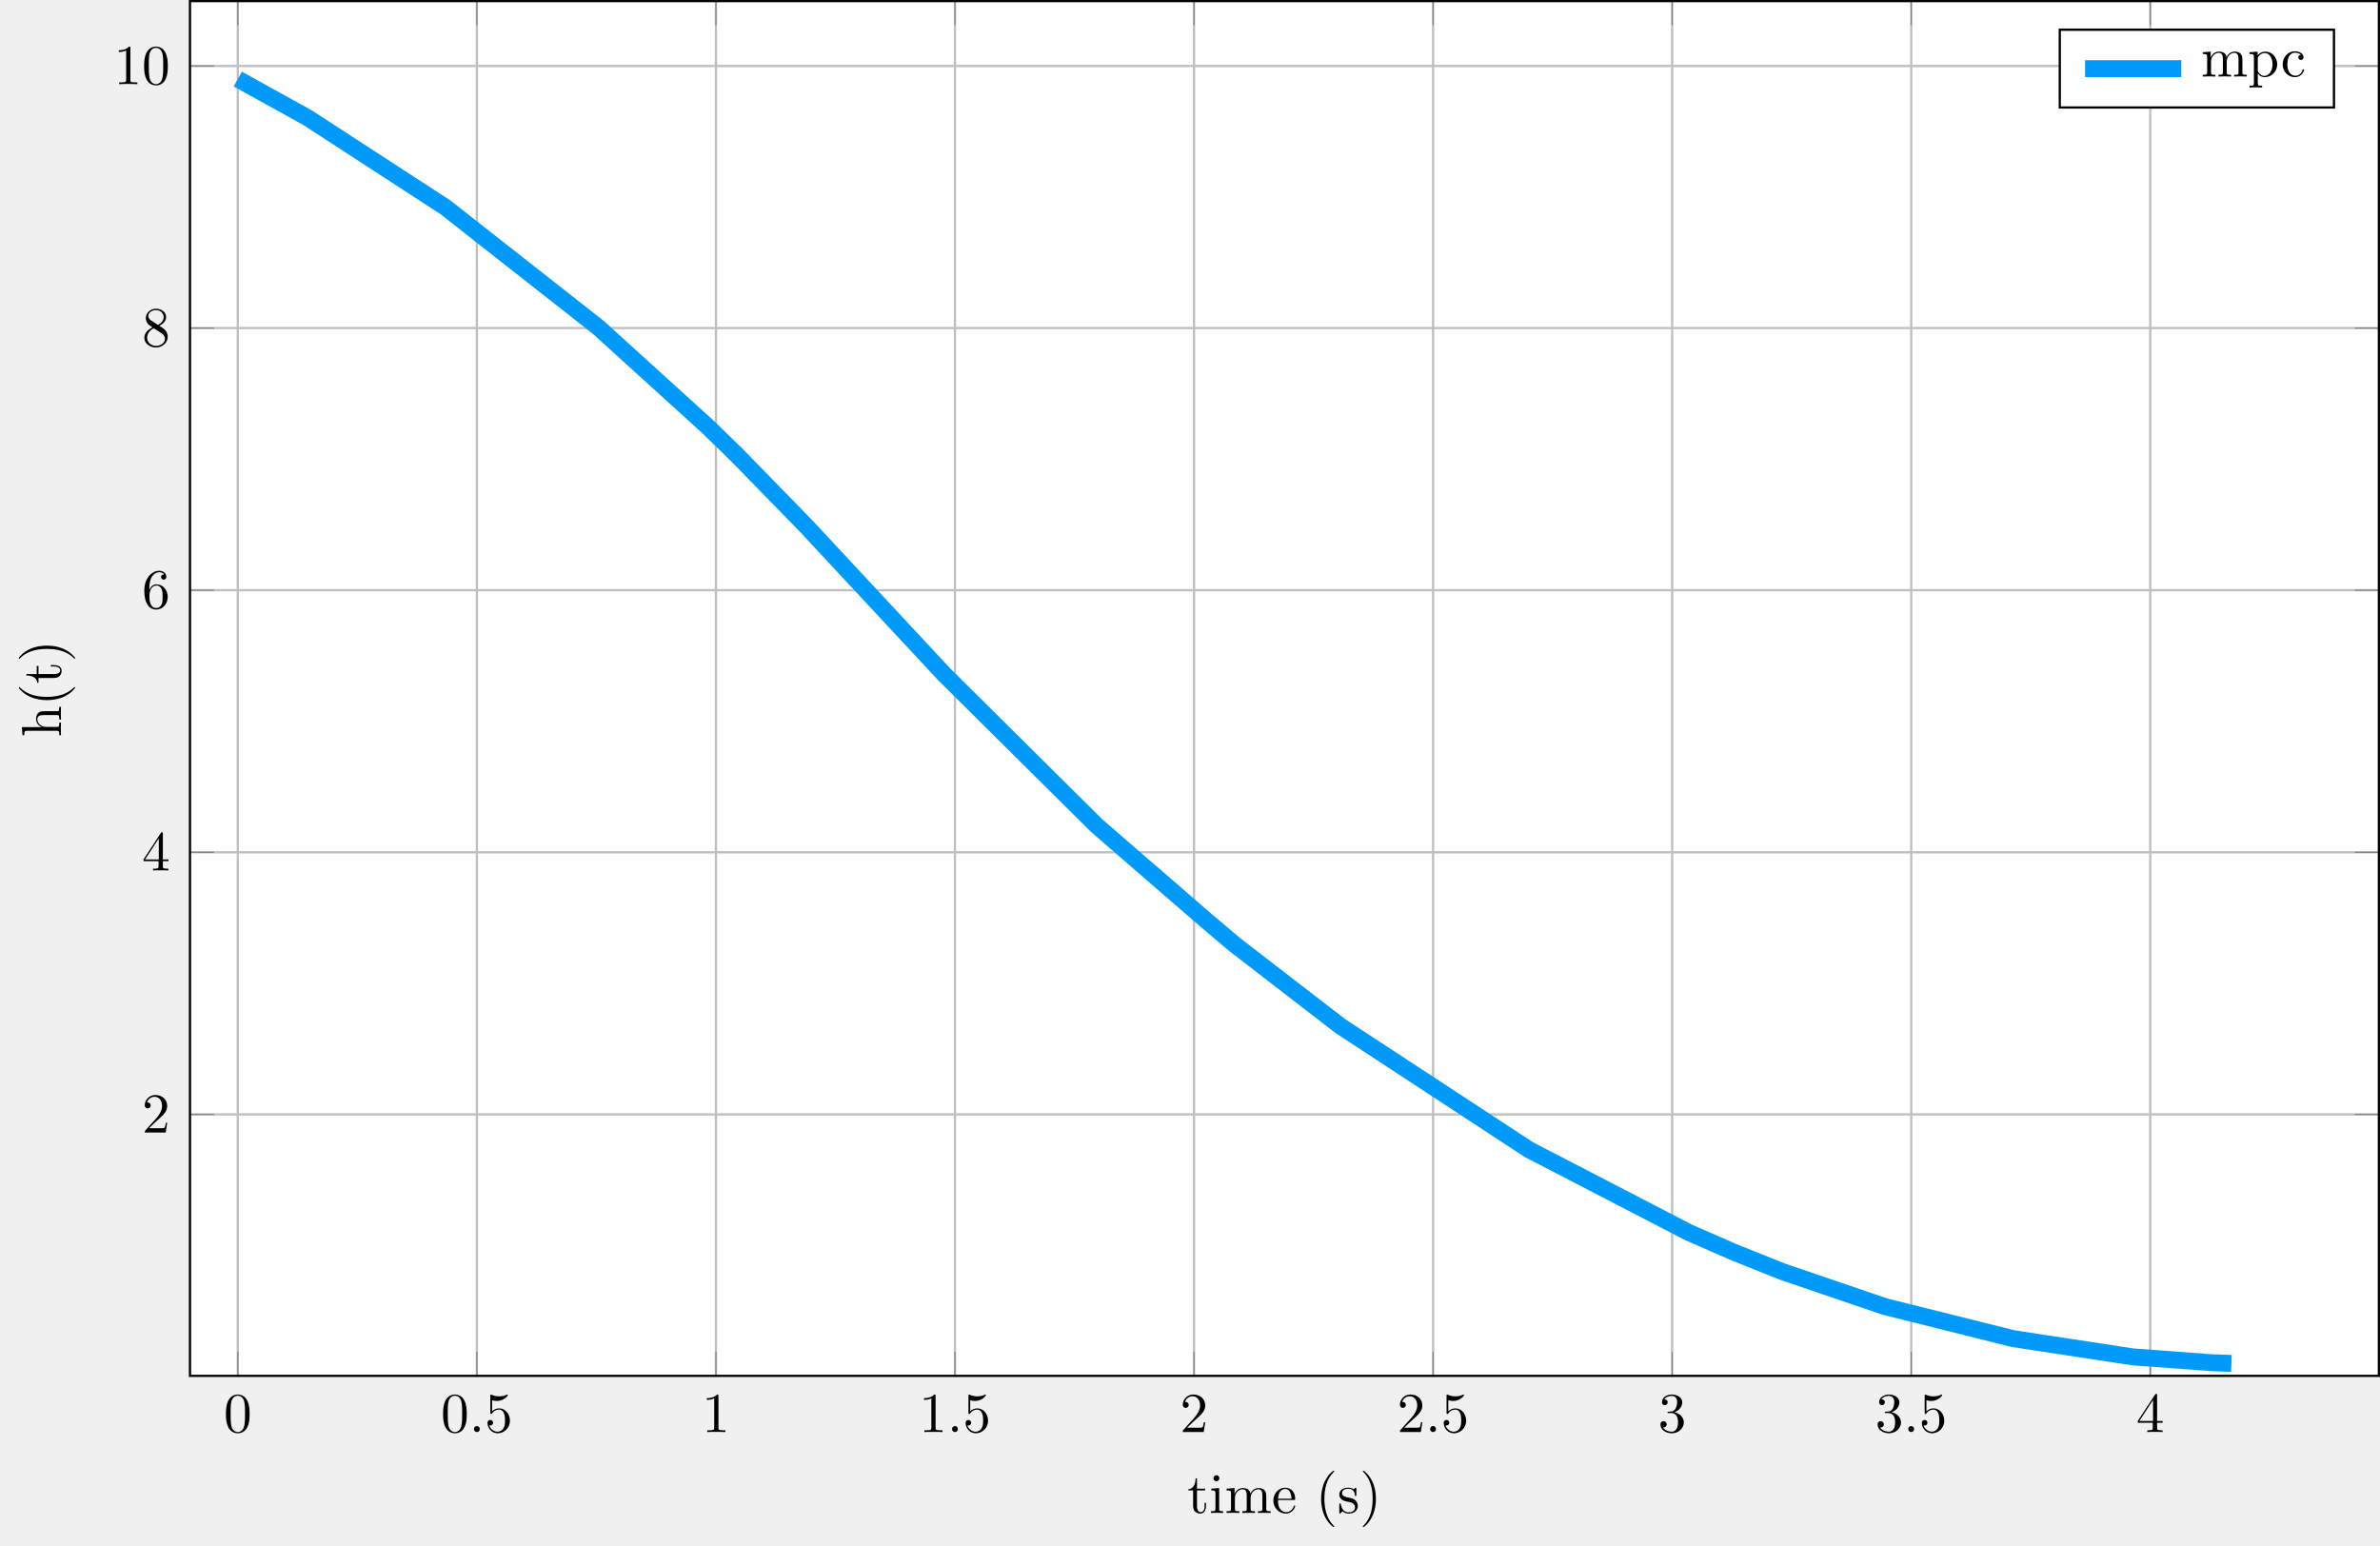
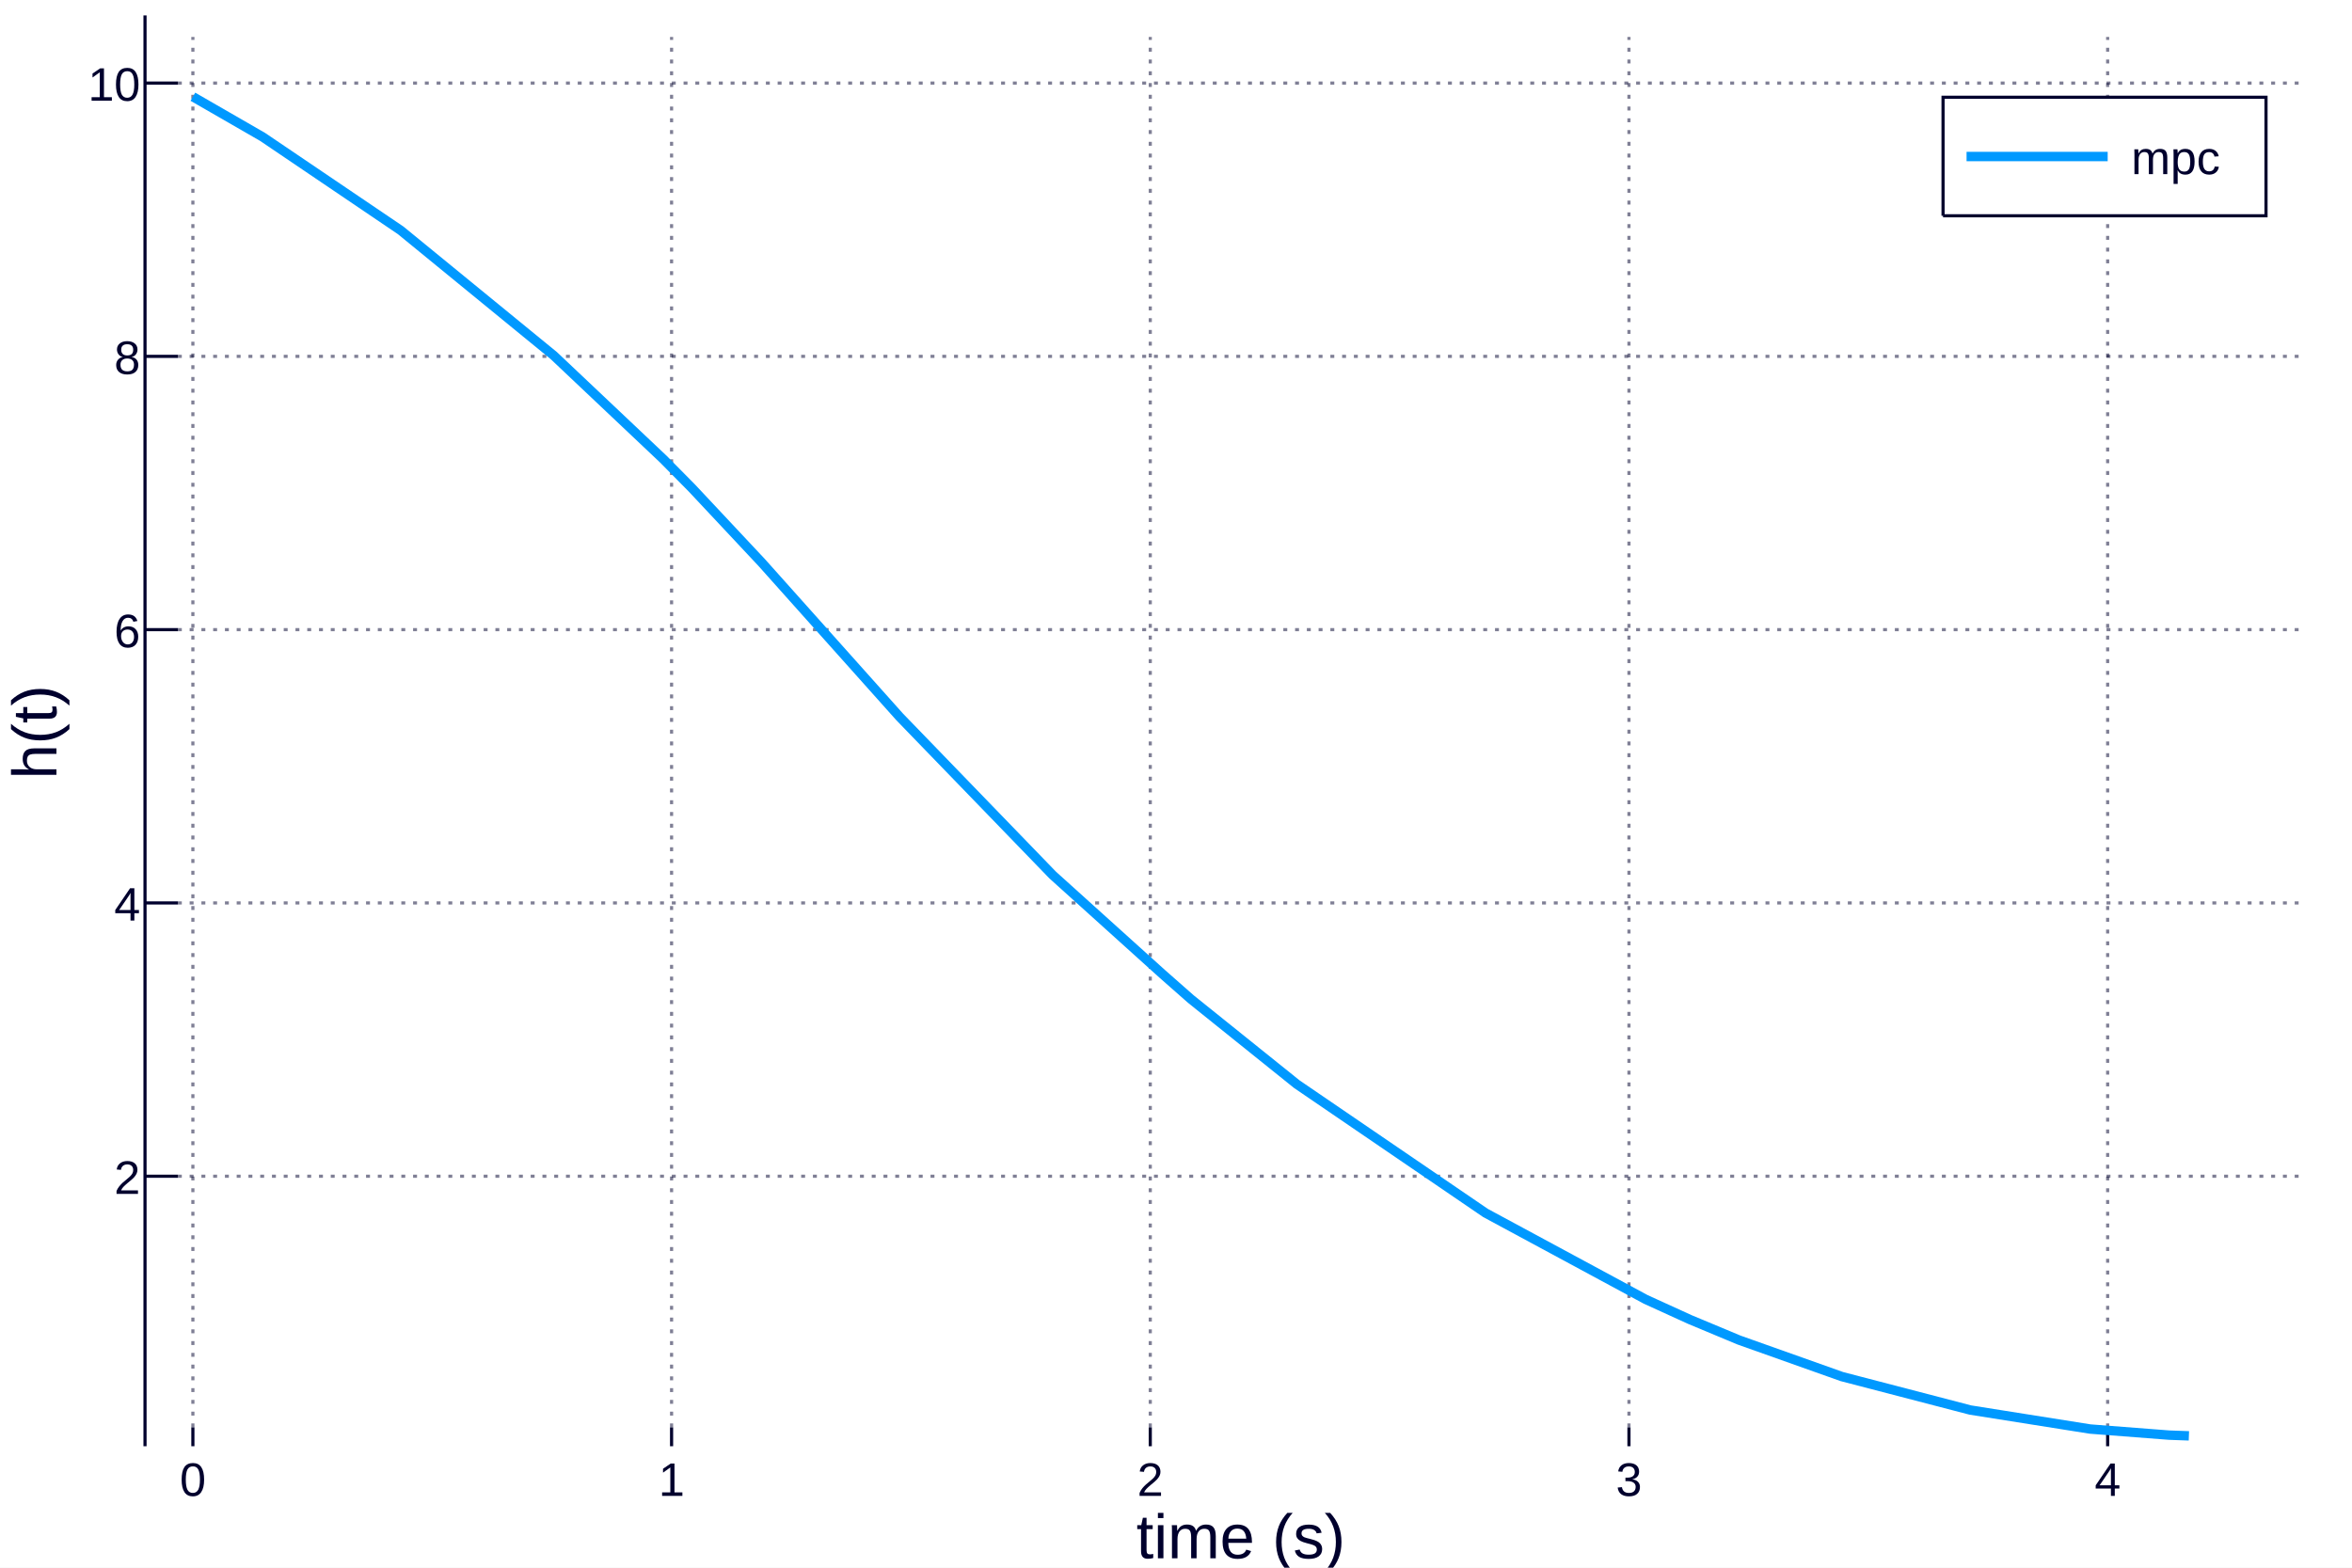
- <svg xmlns="http://www.w3.org/2000/svg" xmlns:xlink="http://www.w3.org/1999/xlink" width="420.972pt" height="273.43pt" viewBox="0 0 420.972 273.43" version="1.1">
+ <svg xmlns="http://www.w3.org/2000/svg" width="600" height="400" viewBox="0 0 600 400">
  <defs>
-     <g>
-       <symbol overflow="visible" id="glyph-1486780730334468-0-0">
-         <path style="stroke:none;" d="" />
-       </symbol>
-       <symbol overflow="visible" id="glyph-1486780730334468-0-1">
-         <path style="stroke:none;" d="M 4.578 -3.188 C 4.578 -3.984 4.531 -4.781 4.188 -5.516 C 3.734 -6.484 2.906 -6.641 2.5 -6.641 C 1.891 -6.641 1.172 -6.375 0.75 -5.453 C 0.438 -4.766 0.391 -3.984 0.391 -3.188 C 0.391 -2.438 0.422 -1.547 0.844 -0.781 C 1.266 0.016 2 0.219 2.484 0.219 C 3.016 0.219 3.781 0.016 4.219 -0.938 C 4.531 -1.625 4.578 -2.406 4.578 -3.188 Z M 2.484 0 C 2.094 0 1.5 -0.25 1.328 -1.203 C 1.219 -1.797 1.219 -2.719 1.219 -3.312 C 1.219 -3.953 1.219 -4.609 1.297 -5.141 C 1.484 -6.328 2.234 -6.422 2.484 -6.422 C 2.812 -6.422 3.469 -6.234 3.656 -5.25 C 3.766 -4.688 3.766 -3.938 3.766 -3.312 C 3.766 -2.562 3.766 -1.891 3.656 -1.25 C 3.5 -0.297 2.938 0 2.484 0 Z M 2.484 0 " />
-       </symbol>
-       <symbol overflow="visible" id="glyph-1486780730334468-0-2">
-         <path style="stroke:none;" d="M 4.469 -2 C 4.469 -3.188 3.656 -4.188 2.578 -4.188 C 2.109 -4.188 1.672 -4.031 1.312 -3.672 L 1.312 -5.625 C 1.516 -5.562 1.844 -5.5 2.156 -5.5 C 3.391 -5.5 4.094 -6.406 4.094 -6.531 C 4.094 -6.594 4.062 -6.641 3.984 -6.641 C 3.984 -6.641 3.953 -6.641 3.906 -6.609 C 3.703 -6.516 3.219 -6.312 2.547 -6.312 C 2.156 -6.312 1.688 -6.391 1.219 -6.594 C 1.141 -6.625 1.125 -6.625 1.109 -6.625 C 1 -6.625 1 -6.547 1 -6.391 L 1 -3.438 C 1 -3.266 1 -3.188 1.141 -3.188 C 1.219 -3.188 1.234 -3.203 1.281 -3.266 C 1.391 -3.422 1.75 -3.969 2.562 -3.969 C 3.078 -3.969 3.328 -3.516 3.406 -3.328 C 3.562 -2.953 3.594 -2.578 3.594 -2.078 C 3.594 -1.719 3.594 -1.125 3.344 -0.703 C 3.109 -0.312 2.734 -0.062 2.281 -0.062 C 1.562 -0.062 0.984 -0.594 0.812 -1.172 C 0.844 -1.172 0.875 -1.156 0.984 -1.156 C 1.312 -1.156 1.484 -1.406 1.484 -1.641 C 1.484 -1.891 1.312 -2.141 0.984 -2.141 C 0.844 -2.141 0.5 -2.062 0.5 -1.609 C 0.5 -0.75 1.188 0.219 2.297 0.219 C 3.453 0.219 4.469 -0.734 4.469 -2 Z M 4.469 -2 " />
-       </symbol>
-       <symbol overflow="visible" id="glyph-1486780730334468-0-3">
-         <path style="stroke:none;" d="M 2.938 -6.375 C 2.938 -6.625 2.938 -6.641 2.703 -6.641 C 2.078 -6 1.203 -6 0.891 -6 L 0.891 -5.688 C 1.094 -5.688 1.672 -5.688 2.188 -5.953 L 2.188 -0.781 C 2.188 -0.422 2.156 -0.312 1.266 -0.312 L 0.953 -0.312 L 0.953 0 C 1.297 -0.031 2.156 -0.031 2.562 -0.031 C 2.953 -0.031 3.828 -0.031 4.172 0 L 4.172 -0.312 L 3.859 -0.312 C 2.953 -0.312 2.938 -0.422 2.938 -0.781 Z M 2.938 -6.375 " />
-       </symbol>
-       <symbol overflow="visible" id="glyph-1486780730334468-0-4">
-         <path style="stroke:none;" d="M 1.266 -0.766 L 2.328 -1.797 C 3.875 -3.172 4.469 -3.703 4.469 -4.703 C 4.469 -5.844 3.578 -6.641 2.359 -6.641 C 1.234 -6.641 0.5 -5.719 0.5 -4.828 C 0.5 -4.281 1 -4.281 1.031 -4.281 C 1.203 -4.281 1.547 -4.391 1.547 -4.812 C 1.547 -5.062 1.359 -5.328 1.016 -5.328 C 0.938 -5.328 0.922 -5.328 0.891 -5.312 C 1.109 -5.969 1.656 -6.328 2.234 -6.328 C 3.141 -6.328 3.562 -5.516 3.562 -4.703 C 3.562 -3.906 3.078 -3.125 2.516 -2.5 L 0.609 -0.375 C 0.5 -0.266 0.5 -0.234 0.5 0 L 4.203 0 L 4.469 -1.734 L 4.234 -1.734 C 4.172 -1.438 4.109 -1 4 -0.844 C 3.938 -0.766 3.281 -0.766 3.062 -0.766 Z M 1.266 -0.766 " />
-       </symbol>
-       <symbol overflow="visible" id="glyph-1486780730334468-0-5">
-         <path style="stroke:none;" d="M 2.891 -3.516 C 3.703 -3.781 4.281 -4.469 4.281 -5.266 C 4.281 -6.078 3.406 -6.641 2.453 -6.641 C 1.453 -6.641 0.688 -6.047 0.688 -5.281 C 0.688 -4.953 0.906 -4.766 1.203 -4.766 C 1.5 -4.766 1.703 -4.984 1.703 -5.281 C 1.703 -5.766 1.234 -5.766 1.094 -5.766 C 1.391 -6.266 2.047 -6.391 2.406 -6.391 C 2.828 -6.391 3.375 -6.172 3.375 -5.281 C 3.375 -5.156 3.344 -4.578 3.094 -4.141 C 2.797 -3.656 2.453 -3.625 2.203 -3.625 C 2.125 -3.609 1.891 -3.594 1.812 -3.594 C 1.734 -3.578 1.672 -3.562 1.672 -3.469 C 1.672 -3.359 1.734 -3.359 1.906 -3.359 L 2.344 -3.359 C 3.156 -3.359 3.531 -2.688 3.531 -1.703 C 3.531 -0.344 2.844 -0.062 2.406 -0.062 C 1.969 -0.062 1.219 -0.234 0.875 -0.812 C 1.219 -0.766 1.531 -0.984 1.531 -1.359 C 1.531 -1.719 1.266 -1.922 0.984 -1.922 C 0.734 -1.922 0.422 -1.781 0.422 -1.344 C 0.422 -0.438 1.344 0.219 2.438 0.219 C 3.656 0.219 4.562 -0.688 4.562 -1.703 C 4.562 -2.516 3.922 -3.297 2.891 -3.516 Z M 2.891 -3.516 " />
-       </symbol>
-       <symbol overflow="visible" id="glyph-1486780730334468-0-6">
-         <path style="stroke:none;" d="M 2.938 -1.641 L 2.938 -0.781 C 2.938 -0.422 2.906 -0.312 2.172 -0.312 L 1.969 -0.312 L 1.969 0 C 2.375 -0.031 2.891 -0.031 3.312 -0.031 C 3.734 -0.031 4.25 -0.031 4.672 0 L 4.672 -0.312 L 4.453 -0.312 C 3.719 -0.312 3.703 -0.422 3.703 -0.781 L 3.703 -1.641 L 4.688 -1.641 L 4.688 -1.953 L 3.703 -1.953 L 3.703 -6.484 C 3.703 -6.688 3.703 -6.75 3.531 -6.75 C 3.453 -6.75 3.422 -6.75 3.344 -6.625 L 0.281 -1.953 L 0.281 -1.641 Z M 2.984 -1.953 L 0.562 -1.953 L 2.984 -5.672 Z M 2.984 -1.953 " />
-       </symbol>
-       <symbol overflow="visible" id="glyph-1486780730334468-0-7">
-         <path style="stroke:none;" d="M 1.312 -3.266 L 1.312 -3.516 C 1.312 -6.031 2.547 -6.391 3.062 -6.391 C 3.297 -6.391 3.719 -6.328 3.938 -5.984 C 3.781 -5.984 3.391 -5.984 3.391 -5.547 C 3.391 -5.234 3.625 -5.078 3.844 -5.078 C 4 -5.078 4.312 -5.172 4.312 -5.562 C 4.312 -6.156 3.875 -6.641 3.047 -6.641 C 1.766 -6.641 0.422 -5.359 0.422 -3.156 C 0.422 -0.484 1.578 0.219 2.5 0.219 C 3.609 0.219 4.562 -0.719 4.562 -2.031 C 4.562 -3.297 3.672 -4.25 2.562 -4.25 C 1.891 -4.25 1.516 -3.75 1.312 -3.266 Z M 2.5 -0.062 C 1.875 -0.062 1.578 -0.656 1.516 -0.812 C 1.328 -1.281 1.328 -2.078 1.328 -2.25 C 1.328 -3.031 1.656 -4.031 2.547 -4.031 C 2.719 -4.031 3.172 -4.031 3.484 -3.406 C 3.656 -3.047 3.656 -2.531 3.656 -2.047 C 3.656 -1.562 3.656 -1.062 3.484 -0.703 C 3.188 -0.109 2.734 -0.062 2.5 -0.062 Z M 2.5 -0.062 " />
-       </symbol>
-       <symbol overflow="visible" id="glyph-1486780730334468-0-8">
-         <path style="stroke:none;" d="M 1.625 -4.562 C 1.172 -4.859 1.125 -5.188 1.125 -5.359 C 1.125 -5.969 1.781 -6.391 2.484 -6.391 C 3.203 -6.391 3.844 -5.875 3.844 -5.156 C 3.844 -4.578 3.453 -4.109 2.859 -3.766 Z M 3.078 -3.609 C 3.797 -3.984 4.281 -4.5 4.281 -5.156 C 4.281 -6.078 3.406 -6.641 2.5 -6.641 C 1.5 -6.641 0.688 -5.906 0.688 -4.969 C 0.688 -4.797 0.703 -4.344 1.125 -3.875 C 1.234 -3.766 1.609 -3.516 1.859 -3.344 C 1.281 -3.047 0.422 -2.5 0.422 -1.5 C 0.422 -0.453 1.438 0.219 2.484 0.219 C 3.609 0.219 4.562 -0.609 4.562 -1.672 C 4.562 -2.031 4.453 -2.484 4.062 -2.906 C 3.875 -3.109 3.719 -3.203 3.078 -3.609 Z M 2.078 -3.188 L 3.312 -2.406 C 3.594 -2.219 4.062 -1.922 4.062 -1.312 C 4.062 -0.578 3.312 -0.062 2.5 -0.062 C 1.641 -0.062 0.922 -0.672 0.922 -1.5 C 0.922 -2.078 1.234 -2.719 2.078 -3.188 Z M 2.078 -3.188 " />
-       </symbol>
-       <symbol overflow="visible" id="glyph-1486780730334468-0-9">
-         <path style="stroke:none;" d="M 1.719 -3.984 L 3.156 -3.984 L 3.156 -4.297 L 1.719 -4.297 L 1.719 -6.125 L 1.469 -6.125 C 1.469 -5.312 1.172 -4.25 0.188 -4.203 L 0.188 -3.984 L 1.031 -3.984 L 1.031 -1.234 C 1.031 -0.016 1.969 0.109 2.328 0.109 C 3.031 0.109 3.312 -0.594 3.312 -1.234 L 3.312 -1.797 L 3.062 -1.797 L 3.062 -1.25 C 3.062 -0.516 2.766 -0.141 2.391 -0.141 C 1.719 -0.141 1.719 -1.047 1.719 -1.219 Z M 1.719 -3.984 " />
-       </symbol>
-       <symbol overflow="visible" id="glyph-1486780730334468-0-10">
-         <path style="stroke:none;" d="M 1.766 -4.406 L 0.375 -4.297 L 0.375 -3.984 C 1.016 -3.984 1.109 -3.922 1.109 -3.438 L 1.109 -0.75 C 1.109 -0.312 1 -0.312 0.328 -0.312 L 0.328 0 C 0.641 -0.016 1.188 -0.031 1.422 -0.031 C 1.781 -0.031 2.125 -0.016 2.469 0 L 2.469 -0.312 C 1.797 -0.312 1.766 -0.359 1.766 -0.75 Z M 1.797 -6.141 C 1.797 -6.453 1.562 -6.672 1.281 -6.672 C 0.969 -6.672 0.75 -6.406 0.75 -6.141 C 0.75 -5.875 0.969 -5.609 1.281 -5.609 C 1.562 -5.609 1.797 -5.828 1.797 -6.141 Z M 1.797 -6.141 " />
-       </symbol>
-       <symbol overflow="visible" id="glyph-1486780730334468-0-11">
-         <path style="stroke:none;" d="M 1.094 -3.422 L 1.094 -0.75 C 1.094 -0.312 0.984 -0.312 0.312 -0.312 L 0.312 0 C 0.672 -0.016 1.172 -0.031 1.453 -0.031 C 1.703 -0.031 2.219 -0.016 2.562 0 L 2.562 -0.312 C 1.891 -0.312 1.781 -0.312 1.781 -0.75 L 1.781 -2.594 C 1.781 -3.625 2.5 -4.188 3.125 -4.188 C 3.766 -4.188 3.875 -3.656 3.875 -3.078 L 3.875 -0.75 C 3.875 -0.312 3.766 -0.312 3.094 -0.312 L 3.094 0 C 3.438 -0.016 3.953 -0.031 4.219 -0.031 C 4.469 -0.031 5 -0.016 5.328 0 L 5.328 -0.312 C 4.672 -0.312 4.562 -0.312 4.562 -0.75 L 4.562 -2.594 C 4.562 -3.625 5.266 -4.188 5.906 -4.188 C 6.531 -4.188 6.641 -3.656 6.641 -3.078 L 6.641 -0.75 C 6.641 -0.312 6.531 -0.312 5.859 -0.312 L 5.859 0 C 6.203 -0.016 6.719 -0.031 6.984 -0.031 C 7.25 -0.031 7.766 -0.016 8.109 0 L 8.109 -0.312 C 7.594 -0.312 7.344 -0.312 7.328 -0.609 L 7.328 -2.516 C 7.328 -3.375 7.328 -3.672 7.016 -4.031 C 6.875 -4.203 6.547 -4.406 5.969 -4.406 C 5.141 -4.406 4.688 -3.812 4.531 -3.422 C 4.391 -4.297 3.656 -4.406 3.203 -4.406 C 2.469 -4.406 2 -3.984 1.719 -3.359 L 1.719 -4.406 L 0.312 -4.297 L 0.312 -3.984 C 1.016 -3.984 1.094 -3.922 1.094 -3.422 Z M 1.094 -3.422 " />
-       </symbol>
-       <symbol overflow="visible" id="glyph-1486780730334468-0-12">
-         <path style="stroke:none;" d="M 1.109 -2.516 C 1.172 -4 2.016 -4.25 2.359 -4.25 C 3.375 -4.25 3.484 -2.906 3.484 -2.516 Z M 1.109 -2.297 L 3.891 -2.297 C 4.109 -2.297 4.141 -2.297 4.141 -2.516 C 4.141 -3.5 3.594 -4.469 2.359 -4.469 C 1.203 -4.469 0.281 -3.438 0.281 -2.188 C 0.281 -0.859 1.328 0.109 2.469 0.109 C 3.688 0.109 4.141 -1 4.141 -1.188 C 4.141 -1.281 4.062 -1.312 4 -1.312 C 3.922 -1.312 3.891 -1.25 3.875 -1.172 C 3.531 -0.141 2.625 -0.141 2.531 -0.141 C 2.031 -0.141 1.641 -0.438 1.406 -0.812 C 1.109 -1.281 1.109 -1.938 1.109 -2.297 Z M 1.109 -2.297 " />
-       </symbol>
-       <symbol overflow="visible" id="glyph-1486780730334468-0-13">
-         <path style="stroke:none;" d="M 3.297 2.391 C 3.297 2.359 3.297 2.344 3.125 2.172 C 1.891 0.922 1.562 -0.969 1.562 -2.5 C 1.562 -4.234 1.938 -5.969 3.172 -7.203 C 3.297 -7.328 3.297 -7.344 3.297 -7.375 C 3.297 -7.453 3.266 -7.484 3.203 -7.484 C 3.094 -7.484 2.203 -6.797 1.609 -5.531 C 1.109 -4.438 0.984 -3.328 0.984 -2.5 C 0.984 -1.719 1.094 -0.516 1.641 0.625 C 2.25 1.844 3.094 2.5 3.203 2.5 C 3.266 2.5 3.297 2.469 3.297 2.391 Z M 3.297 2.391 " />
-       </symbol>
-       <symbol overflow="visible" id="glyph-1486780730334468-0-14">
-         <path style="stroke:none;" d="M 2.078 -1.938 C 2.297 -1.891 3.109 -1.734 3.109 -1.016 C 3.109 -0.516 2.766 -0.109 1.984 -0.109 C 1.141 -0.109 0.781 -0.672 0.594 -1.531 C 0.562 -1.656 0.562 -1.688 0.453 -1.688 C 0.328 -1.688 0.328 -1.625 0.328 -1.453 L 0.328 -0.125 C 0.328 0.047 0.328 0.109 0.438 0.109 C 0.484 0.109 0.5 0.094 0.688 -0.094 C 0.703 -0.109 0.703 -0.125 0.891 -0.312 C 1.328 0.094 1.781 0.109 1.984 0.109 C 3.125 0.109 3.594 -0.562 3.594 -1.281 C 3.594 -1.797 3.297 -2.109 3.172 -2.219 C 2.844 -2.547 2.453 -2.625 2.031 -2.703 C 1.469 -2.812 0.812 -2.938 0.812 -3.516 C 0.812 -3.875 1.062 -4.281 1.922 -4.281 C 3.016 -4.281 3.078 -3.375 3.094 -3.078 C 3.094 -2.984 3.188 -2.984 3.203 -2.984 C 3.344 -2.984 3.344 -3.031 3.344 -3.219 L 3.344 -4.234 C 3.344 -4.391 3.344 -4.469 3.234 -4.469 C 3.188 -4.469 3.156 -4.469 3.031 -4.344 C 3 -4.312 2.906 -4.219 2.859 -4.188 C 2.484 -4.469 2.078 -4.469 1.922 -4.469 C 0.703 -4.469 0.328 -3.797 0.328 -3.234 C 0.328 -2.891 0.484 -2.609 0.75 -2.391 C 1.078 -2.141 1.359 -2.078 2.078 -1.938 Z M 2.078 -1.938 " />
-       </symbol>
-       <symbol overflow="visible" id="glyph-1486780730334468-0-15">
-         <path style="stroke:none;" d="M 2.875 -2.5 C 2.875 -3.266 2.766 -4.469 2.219 -5.609 C 1.625 -6.828 0.766 -7.484 0.672 -7.484 C 0.609 -7.484 0.562 -7.438 0.562 -7.375 C 0.562 -7.344 0.562 -7.328 0.75 -7.141 C 1.734 -6.156 2.297 -4.578 2.297 -2.5 C 2.297 -0.781 1.938 0.969 0.703 2.219 C 0.562 2.344 0.562 2.359 0.562 2.391 C 0.562 2.453 0.609 2.5 0.672 2.5 C 0.766 2.5 1.672 1.812 2.25 0.547 C 2.766 -0.547 2.875 -1.656 2.875 -2.5 Z M 2.875 -2.5 " />
-       </symbol>
-       <symbol overflow="visible" id="glyph-1486780730334468-0-16">
-         <path style="stroke:none;" d="M 1.719 -3.75 L 1.719 -4.406 L 0.281 -4.297 L 0.281 -3.984 C 0.984 -3.984 1.062 -3.922 1.062 -3.484 L 1.062 1.172 C 1.062 1.625 0.953 1.625 0.281 1.625 L 0.281 1.938 C 0.625 1.922 1.141 1.906 1.391 1.906 C 1.672 1.906 2.172 1.922 2.516 1.938 L 2.516 1.625 C 1.859 1.625 1.75 1.625 1.75 1.172 L 1.75 -0.594 C 1.797 -0.422 2.219 0.109 2.969 0.109 C 4.156 0.109 5.188 -0.875 5.188 -2.156 C 5.188 -3.422 4.234 -4.406 3.109 -4.406 C 2.328 -4.406 1.906 -3.969 1.719 -3.75 Z M 1.75 -1.141 L 1.75 -3.359 C 2.031 -3.875 2.516 -4.156 3.031 -4.156 C 3.766 -4.156 4.359 -3.281 4.359 -2.156 C 4.359 -0.953 3.672 -0.109 2.938 -0.109 C 2.531 -0.109 2.156 -0.312 1.891 -0.719 C 1.75 -0.922 1.75 -0.938 1.75 -1.141 Z M 1.75 -1.141 " />
-       </symbol>
-       <symbol overflow="visible" id="glyph-1486780730334468-0-17">
-         <path style="stroke:none;" d="M 1.172 -2.172 C 1.172 -3.797 1.984 -4.219 2.516 -4.219 C 2.609 -4.219 3.234 -4.203 3.578 -3.844 C 3.172 -3.812 3.109 -3.516 3.109 -3.391 C 3.109 -3.125 3.297 -2.938 3.562 -2.938 C 3.828 -2.938 4.031 -3.094 4.031 -3.406 C 4.031 -4.078 3.266 -4.469 2.5 -4.469 C 1.25 -4.469 0.344 -3.391 0.344 -2.156 C 0.344 -0.875 1.328 0.109 2.484 0.109 C 3.812 0.109 4.141 -1.094 4.141 -1.188 C 4.141 -1.281 4.031 -1.281 4 -1.281 C 3.922 -1.281 3.891 -1.25 3.875 -1.188 C 3.594 -0.266 2.938 -0.141 2.578 -0.141 C 2.047 -0.141 1.172 -0.562 1.172 -2.172 Z M 1.172 -2.172 " />
-       </symbol>
-       <symbol overflow="visible" id="glyph-1486780730334468-1-0">
-         <path style="stroke:none;" d="" />
-       </symbol>
-       <symbol overflow="visible" id="glyph-1486780730334468-1-1">
-         <path style="stroke:none;" d="M 1.906 -0.531 C 1.906 -0.812 1.672 -1.062 1.391 -1.062 C 1.094 -1.062 0.859 -0.812 0.859 -0.531 C 0.859 -0.234 1.094 0 1.391 0 C 1.672 0 1.906 -0.234 1.906 -0.531 Z M 1.906 -0.531 " />
-       </symbol>
-       <symbol overflow="visible" id="glyph-1486780730334468-2-0">
-         <path style="stroke:none;" d="" />
-       </symbol>
-       <symbol overflow="visible" id="glyph-1486780730334468-2-1">
-         <path style="stroke:none;" d="M -0.75 -1.094 C -0.312 -1.094 -0.312 -0.984 -0.312 -0.312 L 0 -0.312 C -0.016 -0.672 -0.031 -1.172 -0.031 -1.453 C -0.031 -1.703 -0.016 -2.219 0 -2.562 L -0.312 -2.562 C -0.312 -1.891 -0.312 -1.781 -0.75 -1.781 L -2.594 -1.781 C -3.625 -1.781 -4.188 -2.5 -4.188 -3.125 C -4.188 -3.766 -3.656 -3.875 -3.078 -3.875 L -0.75 -3.875 C -0.312 -3.875 -0.312 -3.766 -0.312 -3.094 L 0 -3.094 C -0.016 -3.438 -0.031 -3.953 -0.031 -4.219 C -0.031 -4.469 -0.016 -5 0 -5.328 L -0.312 -5.328 C -0.312 -4.812 -0.312 -4.562 -0.609 -4.562 L -2.516 -4.562 C -3.375 -4.562 -3.672 -4.562 -4.031 -4.25 C -4.203 -4.109 -4.406 -3.781 -4.406 -3.203 C -4.406 -2.359 -3.812 -1.922 -3.422 -1.75 L -6.922 -1.75 L -6.812 -0.312 L -6.5 -0.312 C -6.5 -1.016 -6.438 -1.094 -5.938 -1.094 Z M -0.75 -1.094 " />
-       </symbol>
-       <symbol overflow="visible" id="glyph-1486780730334468-2-2">
-         <path style="stroke:none;" d="M 2.391 -3.297 C 2.359 -3.297 2.344 -3.297 2.172 -3.125 C 0.922 -1.891 -0.969 -1.562 -2.5 -1.562 C -4.234 -1.562 -5.969 -1.938 -7.203 -3.172 C -7.328 -3.297 -7.344 -3.297 -7.375 -3.297 C -7.453 -3.297 -7.484 -3.266 -7.484 -3.203 C -7.484 -3.094 -6.797 -2.203 -5.531 -1.609 C -4.438 -1.109 -3.328 -0.984 -2.5 -0.984 C -1.719 -0.984 -0.516 -1.094 0.625 -1.641 C 1.844 -2.25 2.5 -3.094 2.5 -3.203 C 2.5 -3.266 2.469 -3.297 2.391 -3.297 Z M 2.391 -3.297 " />
-       </symbol>
-       <symbol overflow="visible" id="glyph-1486780730334468-2-3">
-         <path style="stroke:none;" d="M -3.984 -1.719 L -3.984 -3.156 L -4.297 -3.156 L -4.297 -1.719 L -6.125 -1.719 L -6.125 -1.469 C -5.312 -1.469 -4.25 -1.172 -4.203 -0.188 L -3.984 -0.188 L -3.984 -1.031 L -1.234 -1.031 C -0.016 -1.031 0.109 -1.969 0.109 -2.328 C 0.109 -3.031 -0.594 -3.312 -1.234 -3.312 L -1.797 -3.312 L -1.797 -3.062 L -1.25 -3.062 C -0.516 -3.062 -0.141 -2.766 -0.141 -2.391 C -0.141 -1.719 -1.047 -1.719 -1.219 -1.719 Z M -3.984 -1.719 " />
-       </symbol>
-       <symbol overflow="visible" id="glyph-1486780730334468-2-4">
-         <path style="stroke:none;" d="M -2.5 -2.875 C -3.266 -2.875 -4.469 -2.766 -5.609 -2.219 C -6.828 -1.625 -7.484 -0.766 -7.484 -0.672 C -7.484 -0.609 -7.438 -0.562 -7.375 -0.562 C -7.344 -0.562 -7.328 -0.562 -7.141 -0.75 C -6.156 -1.734 -4.578 -2.297 -2.5 -2.297 C -0.781 -2.297 0.969 -1.938 2.219 -0.703 C 2.344 -0.562 2.359 -0.562 2.391 -0.562 C 2.453 -0.562 2.5 -0.609 2.5 -0.672 C 2.5 -0.766 1.812 -1.672 0.547 -2.25 C -0.547 -2.766 -1.656 -2.875 -2.5 -2.875 Z M -2.5 -2.875 " />
-       </symbol>
-     </g>
-     <clipPath id="clip-1486780730334468-1">
-       <path d="M 33 0 L 420.973 0 L 420.973 244 L 33 244 Z M 33 0 " />
-     </clipPath>
-     <clipPath id="clip-1486780730334468-2">
-       <path d="M 33 11 L 420.973 11 L 420.973 198 L 33 198 Z M 33 11 " />
-     </clipPath>
-     <clipPath id="clip-1486780730334468-3">
-       <path d="M 33 11 L 420.973 11 L 420.973 198 L 33 198 Z M 33 11 " />
-     </clipPath>
-     <clipPath id="clip-1486780730334468-4">
-       <path d="M 33 0 L 420.973 0 L 420.973 244 L 33 244 Z M 33 0 " />
-     </clipPath>
-     <clipPath id="clip-1486780730334468-5">
-       <path d="M 33.605 0.195 L 420.777 0.195 L 420.777 243.367 L 33.605 243.367 Z M 33.605 0.195 " />
+     <clipPath id="clip00">
+       <rect x="0" y="0" width="600" height="400" />
    </clipPath>
  </defs>
-   <g id="surface1">
-     <g clip-path="url(#clip-1486780730334468-1)" clip-rule="nonzero">
-       <path style=" stroke:none;fill-rule:nonzero;fill:rgb(100%,100%,100%);fill-opacity:1;" d="M 33.605 243.367 L 420.777 243.367 L 420.777 0.195 L 33.605 0.195 Z M 33.605 243.367 " />
-     </g>
-     <path style="fill:none;stroke-width:0.399;stroke-linecap:butt;stroke-linejoin:miter;stroke:rgb(75%,75%,75%);stroke-opacity:1;stroke-miterlimit:10;" d="M 8.457 -0.001 L 8.457 243.171 M 50.742 -0.001 L 50.742 243.171 M 93.027 -0.001 L 93.027 243.171 M 135.308 -0.001 L 135.308 243.171 M 177.593 -0.001 L 177.593 243.171 M 219.878 -0.001 L 219.878 243.171 M 262.164 -0.001 L 262.164 243.171 M 304.449 -0.001 L 304.449 243.171 M 346.73 -0.001 L 346.73 243.171 " transform="matrix(1,0,0,-1,33.606,243.366)" />
-     <g clip-path="url(#clip-1486780730334468-2)" clip-rule="nonzero">
-       <path style="fill:none;stroke-width:0.399;stroke-linecap:butt;stroke-linejoin:miter;stroke:rgb(75%,75%,75%);stroke-opacity:1;stroke-miterlimit:10;" d="M -0.001 46.245 L 387.171 46.245 M -0.001 92.608 L 387.171 92.608 M -0.001 138.971 L 387.171 138.971 M -0.001 185.335 L 387.171 185.335 M -0.001 231.694 L 387.171 231.694 " transform="matrix(1,0,0,-1,33.606,243.366)" />
-     </g>
-     <path style="fill:none;stroke-width:0.199;stroke-linecap:butt;stroke-linejoin:miter;stroke:rgb(50%,50%,50%);stroke-opacity:1;stroke-miterlimit:10;" d="M 8.457 -0.001 L 8.457 4.253 M 50.742 -0.001 L 50.742 4.253 M 93.027 -0.001 L 93.027 4.253 M 135.308 -0.001 L 135.308 4.253 M 177.593 -0.001 L 177.593 4.253 M 219.878 -0.001 L 219.878 4.253 M 262.164 -0.001 L 262.164 4.253 M 304.449 -0.001 L 304.449 4.253 M 346.73 -0.001 L 346.73 4.253 M 8.457 243.171 L 8.457 238.917 M 50.742 243.171 L 50.742 238.917 M 93.027 243.171 L 93.027 238.917 M 135.308 243.171 L 135.308 238.917 M 177.593 243.171 L 177.593 238.917 M 219.878 243.171 L 219.878 238.917 M 262.164 243.171 L 262.164 238.917 M 304.449 243.171 L 304.449 238.917 M 346.73 243.171 L 346.73 238.917 " transform="matrix(1,0,0,-1,33.606,243.366)" />
-     <g clip-path="url(#clip-1486780730334468-3)" clip-rule="nonzero">
-       <path style="fill:none;stroke-width:0.199;stroke-linecap:butt;stroke-linejoin:miter;stroke:rgb(50%,50%,50%);stroke-opacity:1;stroke-miterlimit:10;" d="M -0.001 46.245 L 4.253 46.245 M -0.001 92.608 L 4.253 92.608 M -0.001 138.971 L 4.253 138.971 M -0.001 185.335 L 4.253 185.335 M -0.001 231.694 L 4.253 231.694 M 387.171 46.245 L 382.921 46.245 M 387.171 92.608 L 382.921 92.608 M 387.171 138.971 L 382.921 138.971 M 387.171 185.335 L 382.921 185.335 M 387.171 231.694 L 382.921 231.694 " transform="matrix(1,0,0,-1,33.606,243.366)" />
-     </g>
-     <g clip-path="url(#clip-1486780730334468-4)" clip-rule="nonzero">
-       <path style="fill:none;stroke-width:0.399;stroke-linecap:butt;stroke-linejoin:miter;stroke:rgb(0%,0%,0%);stroke-opacity:1;stroke-miterlimit:10;" d="M -0.001 -0.001 L -0.001 243.171 L 387.171 243.171 L 387.171 -0.001 Z M -0.001 -0.001 " transform="matrix(1,0,0,-1,33.606,243.366)" />
-     </g>
-     <g style="fill:rgb(0%,0%,0%);fill-opacity:1;">
-       <use xlink:href="#glyph-1486780730334468-0-1" x="39.572" y="253.307" />
-     </g>
-     <g style="fill:rgb(0%,0%,0%);fill-opacity:1;">
-       <use xlink:href="#glyph-1486780730334468-0-1" x="77.981" y="253.307" />
-     </g>
-     <g style="fill:rgb(0%,0%,0%);fill-opacity:1;">
-       <use xlink:href="#glyph-1486780730334468-1-1" x="82.963" y="253.307" />
-     </g>
-     <g style="fill:rgb(0%,0%,0%);fill-opacity:1;">
-       <use xlink:href="#glyph-1486780730334468-0-2" x="85.73" y="253.307" />
-     </g>
-     <g style="fill:rgb(0%,0%,0%);fill-opacity:1;">
-       <use xlink:href="#glyph-1486780730334468-0-3" x="124.14" y="253.307" />
-     </g>
-     <g style="fill:rgb(0%,0%,0%);fill-opacity:1;">
-       <use xlink:href="#glyph-1486780730334468-0-3" x="162.549" y="253.307" />
-     </g>
-     <g style="fill:rgb(0%,0%,0%);fill-opacity:1;">
-       <use xlink:href="#glyph-1486780730334468-1-1" x="167.53" y="253.307" />
-     </g>
-     <g style="fill:rgb(0%,0%,0%);fill-opacity:1;">
-       <use xlink:href="#glyph-1486780730334468-0-2" x="170.298" y="253.307" />
-     </g>
-     <g style="fill:rgb(0%,0%,0%);fill-opacity:1;">
-       <use xlink:href="#glyph-1486780730334468-0-4" x="208.707" y="253.307" />
-     </g>
-     <g style="fill:rgb(0%,0%,0%);fill-opacity:1;">
-       <use xlink:href="#glyph-1486780730334468-0-4" x="247.116" y="253.307" />
-     </g>
-     <g style="fill:rgb(0%,0%,0%);fill-opacity:1;">
-       <use xlink:href="#glyph-1486780730334468-1-1" x="252.098" y="253.307" />
-     </g>
-     <g style="fill:rgb(0%,0%,0%);fill-opacity:1;">
-       <use xlink:href="#glyph-1486780730334468-0-2" x="254.865" y="253.307" />
-     </g>
-     <g style="fill:rgb(0%,0%,0%);fill-opacity:1;">
-       <use xlink:href="#glyph-1486780730334468-0-5" x="293.275" y="253.307" />
-     </g>
-     <g style="fill:rgb(0%,0%,0%);fill-opacity:1;">
-       <use xlink:href="#glyph-1486780730334468-0-5" x="331.684" y="253.307" />
-     </g>
-     <g style="fill:rgb(0%,0%,0%);fill-opacity:1;">
-       <use xlink:href="#glyph-1486780730334468-1-1" x="336.665" y="253.307" />
-     </g>
-     <g style="fill:rgb(0%,0%,0%);fill-opacity:1;">
-       <use xlink:href="#glyph-1486780730334468-0-2" x="339.433" y="253.307" />
-     </g>
-     <g style="fill:rgb(0%,0%,0%);fill-opacity:1;">
-       <use xlink:href="#glyph-1486780730334468-0-6" x="377.842" y="253.307" />
-     </g>
-     <g style="fill:rgb(0%,0%,0%);fill-opacity:1;">
-       <use xlink:href="#glyph-1486780730334468-0-4" x="25.105" y="200.331" />
-     </g>
-     <g style="fill:rgb(0%,0%,0%);fill-opacity:1;">
-       <use xlink:href="#glyph-1486780730334468-0-6" x="25.105" y="153.969" />
-     </g>
-     <g style="fill:rgb(0%,0%,0%);fill-opacity:1;">
-       <use xlink:href="#glyph-1486780730334468-0-7" x="25.105" y="107.607" />
-     </g>
-     <g style="fill:rgb(0%,0%,0%);fill-opacity:1;">
-       <use xlink:href="#glyph-1486780730334468-0-8" x="25.105" y="61.245" />
-     </g>
-     <g style="fill:rgb(0%,0%,0%);fill-opacity:1;">
-       <use xlink:href="#glyph-1486780730334468-0-3" x="20.123" y="14.884" />
-       <use xlink:href="#glyph-1486780730334468-0-1" x="25.104" y="14.884" />
-     </g>
-     <g clip-path="url(#clip-1486780730334468-5)" clip-rule="nonzero">
-       <path style="fill:none;stroke-width:2.989;stroke-linecap:butt;stroke-linejoin:miter;stroke:rgb(0%,60.559%,97.867%);stroke-opacity:1;stroke-miterlimit:10;" d="M 8.457 229.378 L 20.777 222.561 L 45.167 206.71 L 72.207 185.471 L 91.582 167.889 L 96.613 162.995 L 108.933 150.37 L 133.324 124.167 L 160.367 97.331 L 179.738 80.553 L 184.769 76.3 L 203.492 61.858 L 236.832 40.007 L 265.117 25.35 L 272.929 21.936 L 281.613 18.452 L 299.773 12.257 L 322.476 6.581 L 343.628 3.358 L 357.574 2.327 L 361.085 2.202 " transform="matrix(1,0,0,-1,33.606,243.366)" />
-     </g>
-     <g style="fill:rgb(0%,0%,0%);fill-opacity:1;">
-       <use xlink:href="#glyph-1486780730334468-0-9" x="210.004" y="267.619" />
-       <use xlink:href="#glyph-1486780730334468-0-10" x="213.878" y="267.619" />
-       <use xlink:href="#glyph-1486780730334468-0-11" x="216.646" y="267.619" />
-       <use xlink:href="#glyph-1486780730334468-0-12" x="224.948" y="267.619" />
-     </g>
-     <g style="fill:rgb(0%,0%,0%);fill-opacity:1;">
-       <use xlink:href="#glyph-1486780730334468-0-13" x="232.693" y="267.619" />
-       <use xlink:href="#glyph-1486780730334468-0-14" x="236.567" y="267.619" />
-       <use xlink:href="#glyph-1486780730334468-0-15" x="240.497" y="267.619" />
-     </g>
-     <g style="fill:rgb(0%,0%,0%);fill-opacity:1;">
-       <use xlink:href="#glyph-1486780730334468-2-1" x="10.792" y="130.362" />
-       <use xlink:href="#glyph-1486780730334468-2-2" x="10.792" y="124.827" />
-       <use xlink:href="#glyph-1486780730334468-2-3" x="10.792" y="120.952" />
-       <use xlink:href="#glyph-1486780730334468-2-4" x="10.792" y="117.078" />
-     </g>
-     <path style="fill-rule:nonzero;fill:rgb(100%,100%,100%);fill-opacity:1;stroke-width:0.399;stroke-linecap:butt;stroke-linejoin:miter;stroke:rgb(0%,0%,0%);stroke-opacity:1;stroke-miterlimit:10;" d="M 330.726 224.354 L 379.226 224.354 L 379.226 238.108 L 330.726 238.108 Z M 330.726 224.354 " transform="matrix(1,0,0,-1,33.606,243.366)" />
-     <path style="fill:none;stroke-width:2.989;stroke-linecap:butt;stroke-linejoin:miter;stroke:rgb(0%,60.559%,97.867%);stroke-opacity:1;stroke-miterlimit:10;" d="M -0.001 -0.002 L 17.006 -0.002 " transform="matrix(1,0,0,-1,368.81,12.139)" />
-     <g style="fill:rgb(0%,0%,0%);fill-opacity:1;">
-       <use xlink:href="#glyph-1486780730334468-0-11" x="389.305" y="13.537" />
-       <use xlink:href="#glyph-1486780730334468-0-16" x="397.607" y="13.537" />
-     </g>
-     <g style="fill:rgb(0%,0%,0%);fill-opacity:1;">
-       <use xlink:href="#glyph-1486780730334468-0-17" x="403.411" y="13.537" />
-     </g>
+   <polygon clip-path="url(#clip00)" points=" 0,400 600,400 600,0 0,0    " fill="#ffffff" fill-opacity="1" />
+   <defs>
+     <clipPath id="clip01">
+       <rect x="120" y="0" width="421" height="400" />
+     </clipPath>
+   </defs>
+   <polygon clip-path="url(#clip00)" points=" 36.993,369.674 596.063,369.674 596.063,3.937 36.993,3.937    " fill="#ffffff" fill-opacity="1" />
+   <defs>
+     <clipPath id="clip02">
+       <rect x="36" y="3" width="560" height="366" />
+     </clipPath>
+   </defs>
+   <polyline clip-path="url(#clip02)" style="stroke:#00002d; stroke-width:0.8; stroke-opacity:0.5; fill:none" stroke-dasharray="1, 2" points="   49.204,364.188 49.204,9.423    " />
+   <polyline clip-path="url(#clip02)" style="stroke:#00002d; stroke-width:0.8; stroke-opacity:0.5; fill:none" stroke-dasharray="1, 2" points="   171.32,364.188 171.32,9.423    " />
+   <polyline clip-path="url(#clip02)" style="stroke:#00002d; stroke-width:0.8; stroke-opacity:0.5; fill:none" stroke-dasharray="1, 2" points="   293.436,364.188 293.436,9.423    " />
+   <polyline clip-path="url(#clip02)" style="stroke:#00002d; stroke-width:0.8; stroke-opacity:0.5; fill:none" stroke-dasharray="1, 2" points="   415.552,364.188 415.552,9.423    " />
+   <polyline clip-path="url(#clip02)" style="stroke:#00002d; stroke-width:0.8; stroke-opacity:0.5; fill:none" stroke-dasharray="1, 2" points="   537.668,364.188 537.668,9.423    " />
+   <polyline clip-path="url(#clip02)" style="stroke:#00002d; stroke-width:0.8; stroke-opacity:0.5; fill:none" stroke-dasharray="1, 2" points="   45.379,300.118 587.677,300.118    " />
+   <polyline clip-path="url(#clip02)" style="stroke:#00002d; stroke-width:0.8; stroke-opacity:0.5; fill:none" stroke-dasharray="1, 2" points="   45.379,230.387 587.677,230.387    " />
+   <polyline clip-path="url(#clip02)" style="stroke:#00002d; stroke-width:0.8; stroke-opacity:0.5; fill:none" stroke-dasharray="1, 2" points="   45.379,160.657 587.677,160.657    " />
+   <polyline clip-path="url(#clip02)" style="stroke:#00002d; stroke-width:0.8; stroke-opacity:0.5; fill:none" stroke-dasharray="1, 2" points="   45.379,90.926 587.677,90.926    " />
+   <polyline clip-path="url(#clip02)" style="stroke:#00002d; stroke-width:0.8; stroke-opacity:0.5; fill:none" stroke-dasharray="1, 2" points="   45.379,21.195 587.677,21.195    " />
+   <polyline clip-path="url(#clip02)" style="stroke:#00002d; stroke-width:0.8; stroke-opacity:1; fill:none" points="   36.993,369.674 596.063,369.674    " />
+   <polyline clip-path="url(#clip02)" style="stroke:#00002d; stroke-width:0.8; stroke-opacity:1; fill:none" points="   49.204,369.674 49.204,364.188    " />
+   <polyline clip-path="url(#clip02)" style="stroke:#00002d; stroke-width:0.8; stroke-opacity:1; fill:none" points="   171.32,369.674 171.32,364.188    " />
+   <polyline clip-path="url(#clip02)" style="stroke:#00002d; stroke-width:0.8; stroke-opacity:1; fill:none" points="   293.436,369.674 293.436,364.188    " />
+   <polyline clip-path="url(#clip02)" style="stroke:#00002d; stroke-width:0.8; stroke-opacity:1; fill:none" points="   415.552,369.674 415.552,364.188    " />
+   <polyline clip-path="url(#clip02)" style="stroke:#00002d; stroke-width:0.8; stroke-opacity:1; fill:none" points="   537.668,369.674 537.668,364.188    " />
+   <polyline clip-path="url(#clip02)" style="stroke:#00002d; stroke-width:0.8; stroke-opacity:1; fill:none" points="   36.993,369.674 36.993,3.937    " />
+   <polyline clip-path="url(#clip02)" style="stroke:#00002d; stroke-width:0.8; stroke-opacity:1; fill:none" points="   36.993,300.118 45.379,300.118    " />
+   <polyline clip-path="url(#clip02)" style="stroke:#00002d; stroke-width:0.8; stroke-opacity:1; fill:none" points="   36.993,230.387 45.379,230.387    " />
+   <polyline clip-path="url(#clip02)" style="stroke:#00002d; stroke-width:0.8; stroke-opacity:1; fill:none" points="   36.993,160.657 45.379,160.657    " />
+   <polyline clip-path="url(#clip02)" style="stroke:#00002d; stroke-width:0.8; stroke-opacity:1; fill:none" points="   36.993,90.926 45.379,90.926    " />
+   <polyline clip-path="url(#clip02)" style="stroke:#00002d; stroke-width:0.8; stroke-opacity:1; fill:none" points="   36.993,21.195 45.379,21.195    " />
+   <g clip-path="url(#clip00)">
+     <text style="fill:#00002d; fill-opacity:1; font-family:Arial,Helvetica Neue,Helvetica,sans-serif; font-size:12; text-anchor:middle;" transform="rotate(0, 49.2042, 381.674)" x="49.204" y="381.674">0</text>
+   </g>
+   <g clip-path="url(#clip00)">
+     <text style="fill:#00002d; fill-opacity:1; font-family:Arial,Helvetica Neue,Helvetica,sans-serif; font-size:12; text-anchor:middle;" transform="rotate(0, 171.32, 381.674)" x="171.32" y="381.674">1</text>
+   </g>
+   <g clip-path="url(#clip00)">
+     <text style="fill:#00002d; fill-opacity:1; font-family:Arial,Helvetica Neue,Helvetica,sans-serif; font-size:12; text-anchor:middle;" transform="rotate(0, 293.436, 381.674)" x="293.436" y="381.674">2</text>
+   </g>
+   <g clip-path="url(#clip00)">
+     <text style="fill:#00002d; fill-opacity:1; font-family:Arial,Helvetica Neue,Helvetica,sans-serif; font-size:12; text-anchor:middle;" transform="rotate(0, 415.552, 381.674)" x="415.552" y="381.674">3</text>
+   </g>
+   <g clip-path="url(#clip00)">
+     <text style="fill:#00002d; fill-opacity:1; font-family:Arial,Helvetica Neue,Helvetica,sans-serif; font-size:12; text-anchor:middle;" transform="rotate(0, 537.668, 381.674)" x="537.668" y="381.674">4</text>
+   </g>
+   <g clip-path="url(#clip00)">
+     <text style="fill:#00002d; fill-opacity:1; font-family:Arial,Helvetica Neue,Helvetica,sans-serif; font-size:12; text-anchor:end;" transform="rotate(0, 35.7926, 304.618)" x="35.793" y="304.618">2</text>
+   </g>
+   <g clip-path="url(#clip00)">
+     <text style="fill:#00002d; fill-opacity:1; font-family:Arial,Helvetica Neue,Helvetica,sans-serif; font-size:12; text-anchor:end;" transform="rotate(0, 35.7926, 234.887)" x="35.793" y="234.887">4</text>
+   </g>
+   <g clip-path="url(#clip00)">
+     <text style="fill:#00002d; fill-opacity:1; font-family:Arial,Helvetica Neue,Helvetica,sans-serif; font-size:12; text-anchor:end;" transform="rotate(0, 35.7926, 165.157)" x="35.793" y="165.157">6</text>
+   </g>
+   <g clip-path="url(#clip00)">
+     <text style="fill:#00002d; fill-opacity:1; font-family:Arial,Helvetica Neue,Helvetica,sans-serif; font-size:12; text-anchor:end;" transform="rotate(0, 35.7926, 95.426)" x="35.793" y="95.426">8</text>
+   </g>
+   <g clip-path="url(#clip00)">
+     <text style="fill:#00002d; fill-opacity:1; font-family:Arial,Helvetica Neue,Helvetica,sans-serif; font-size:12; text-anchor:end;" transform="rotate(0, 35.7926, 25.6953)" x="35.793" y="25.695">10</text>
+   </g>
+   <g clip-path="url(#clip00)">
+     <text style="fill:#00002d; fill-opacity:1; font-family:Arial,Helvetica Neue,Helvetica,sans-serif; font-size:16; text-anchor:middle;" transform="rotate(0, 316.528, 397.6)" x="316.528" y="397.6">time (s)</text>
+   </g>
+   <g clip-path="url(#clip00)">
+     <text style="fill:#00002d; fill-opacity:1; font-family:Arial,Helvetica Neue,Helvetica,sans-serif; font-size:16; text-anchor:middle;" transform="rotate(-90, 14.4, 186.806)" x="14.4" y="186.806">h(t)</text>
+   </g>
+   <polyline clip-path="url(#clip02)" style="stroke:#0099ff; stroke-width:2.4; stroke-opacity:1; fill:none" points="   49.204,24.682 66.995,34.934 102.212,58.775 141.26,90.719 169.232,117.164 176.501,124.523 194.292,143.51 229.509,182.922 268.557,223.283 296.529,248.517    303.798,254.919 330.828,276.637 378.971,309.502 419.818,331.543 431.095,336.684 443.638,341.922 469.862,351.238 502.639,359.774 533.186,364.621 553.324,366.176    558.392,366.362    " />
+   <polygon clip-path="url(#clip00)" points=" 495.675,55.057 578.063,55.057 578.063,24.817 495.675,24.817    " fill="#ffffff" fill-opacity="1" />
+   <polyline clip-path="url(#clip00)" style="stroke:#00002d; stroke-width:0.8; stroke-opacity:1; fill:none" points="   495.675,55.057 578.063,55.057 578.063,24.817 495.675,24.817 495.675,55.057    " />
+   <polyline clip-path="url(#clip00)" style="stroke:#0099ff; stroke-width:2.4; stroke-opacity:1; fill:none" points="   501.675,39.937 537.675,39.937    " />
+   <g clip-path="url(#clip00)">
+     <text style="fill:#00002d; fill-opacity:1; font-family:Arial,Helvetica Neue,Helvetica,sans-serif; font-size:12; text-anchor:start;" transform="rotate(0, 543.675, 44.437)" x="543.675" y="44.437">mpc</text>
  </g>
</svg>
